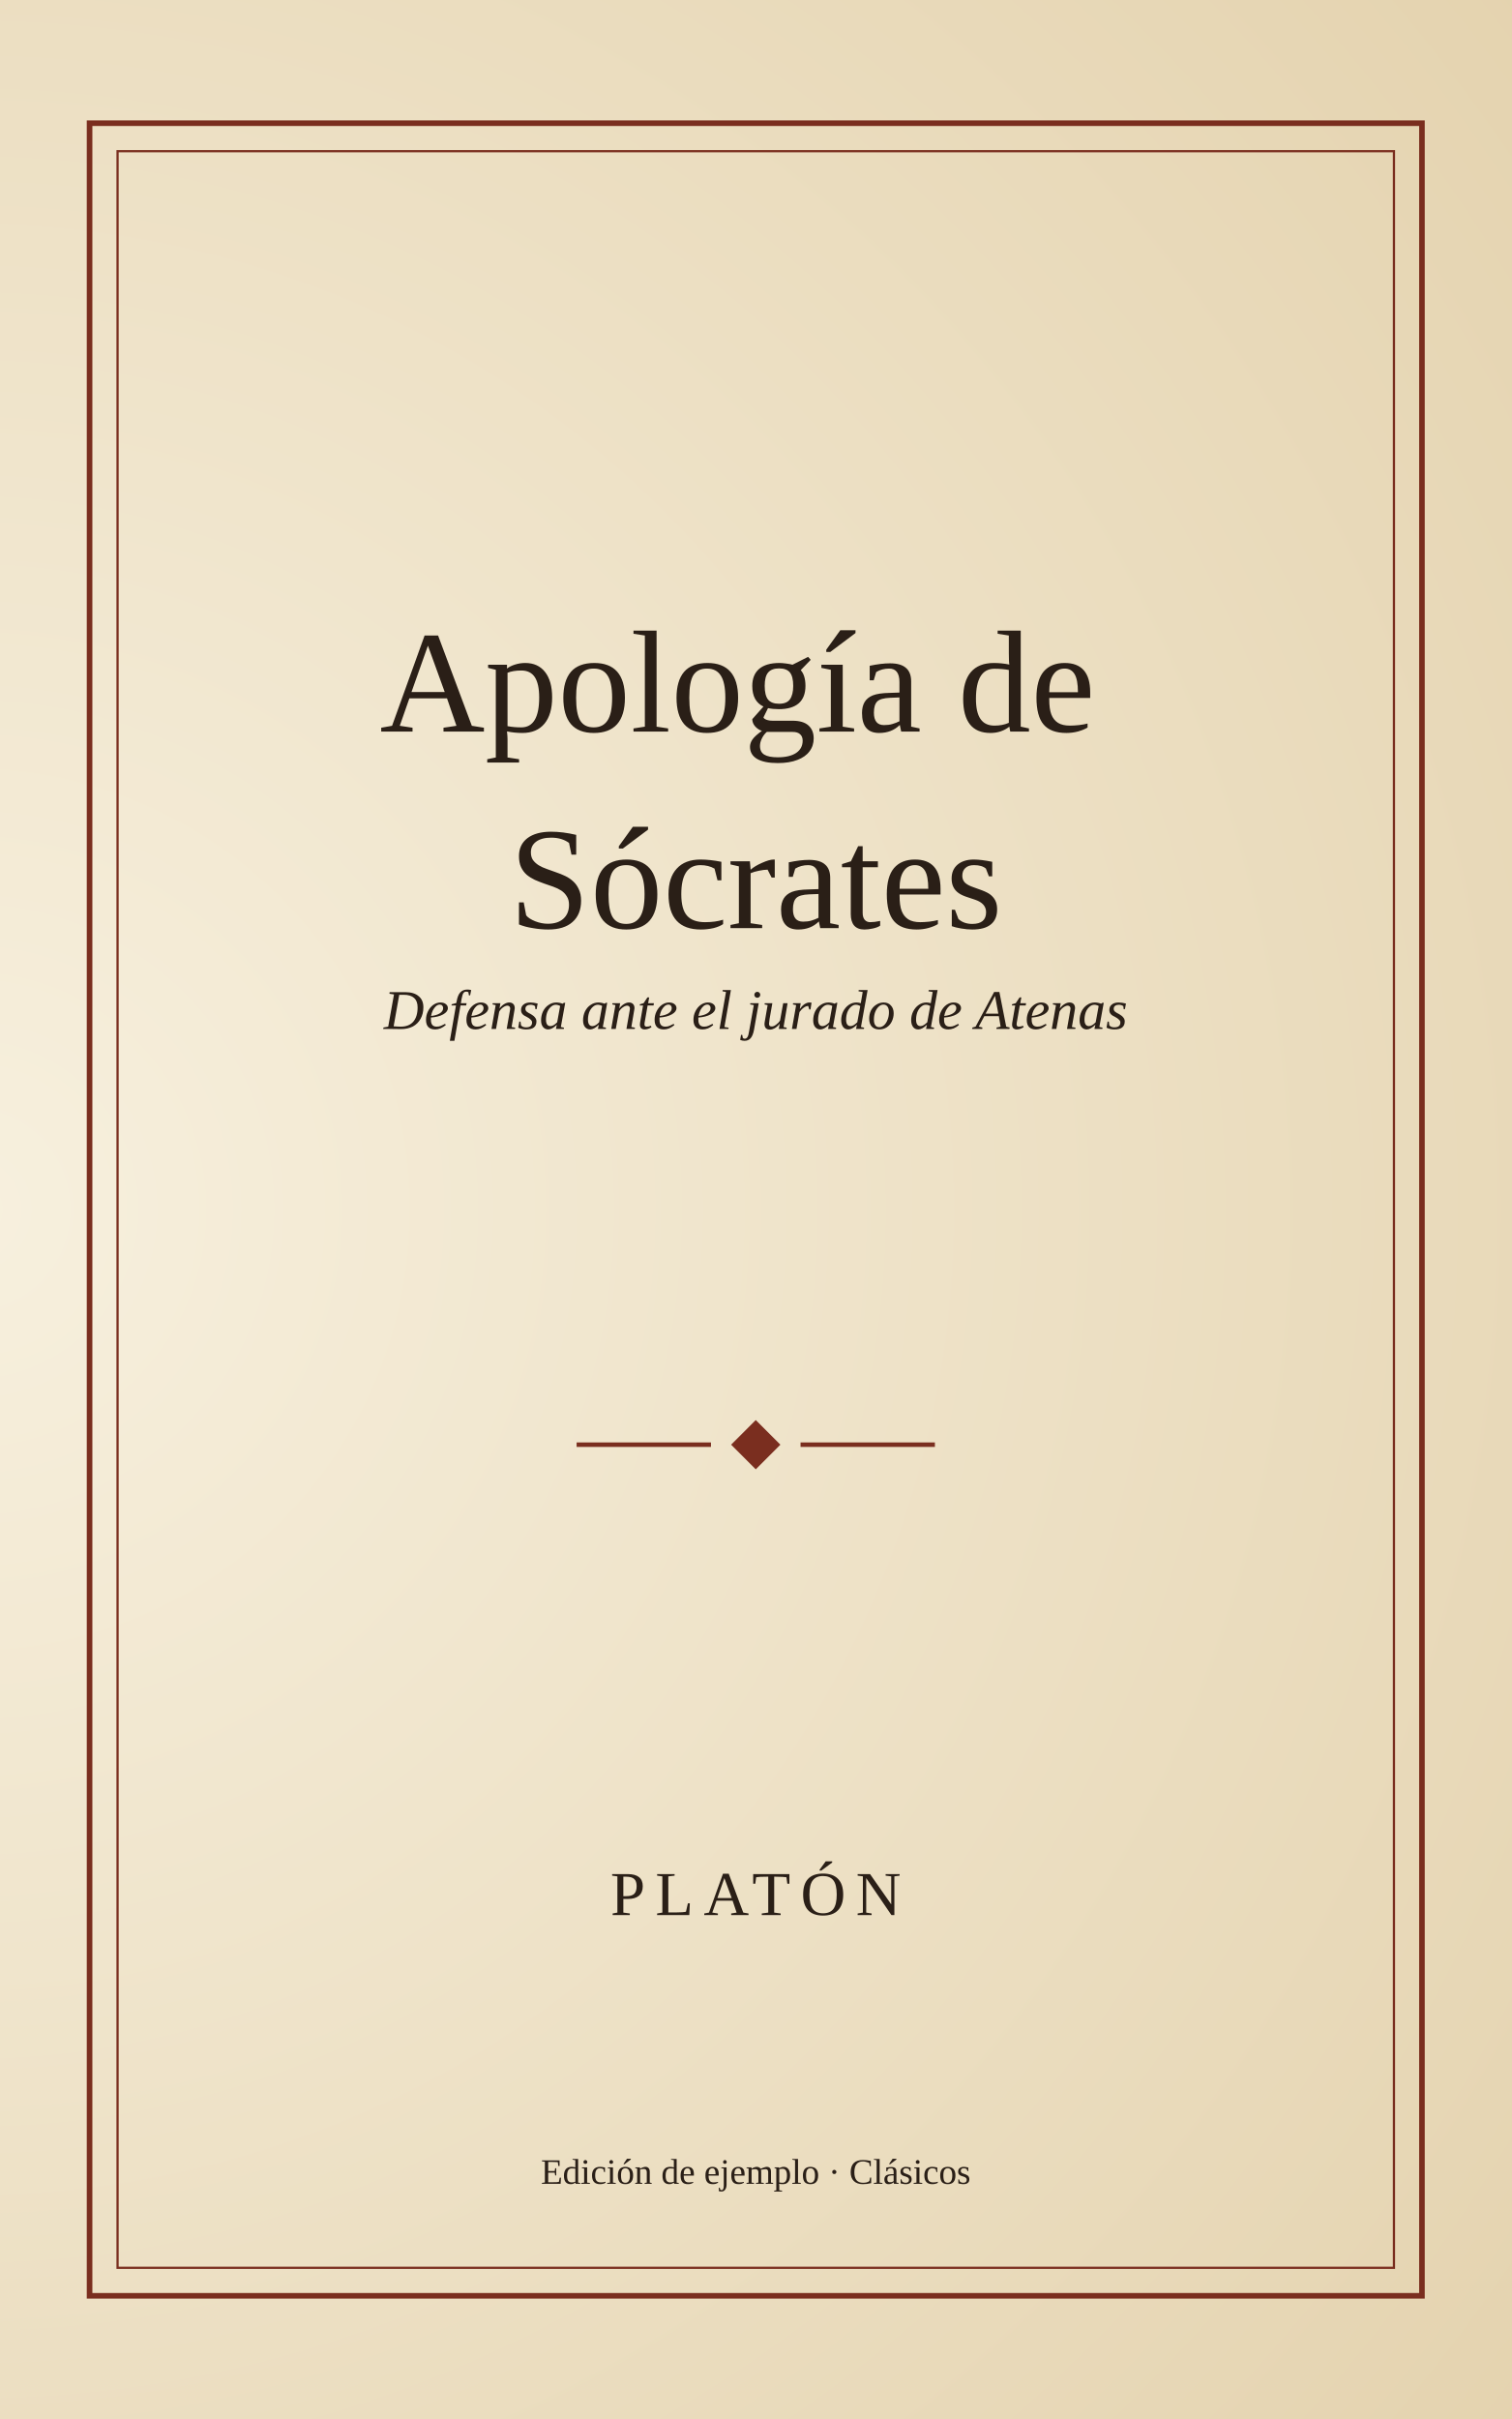
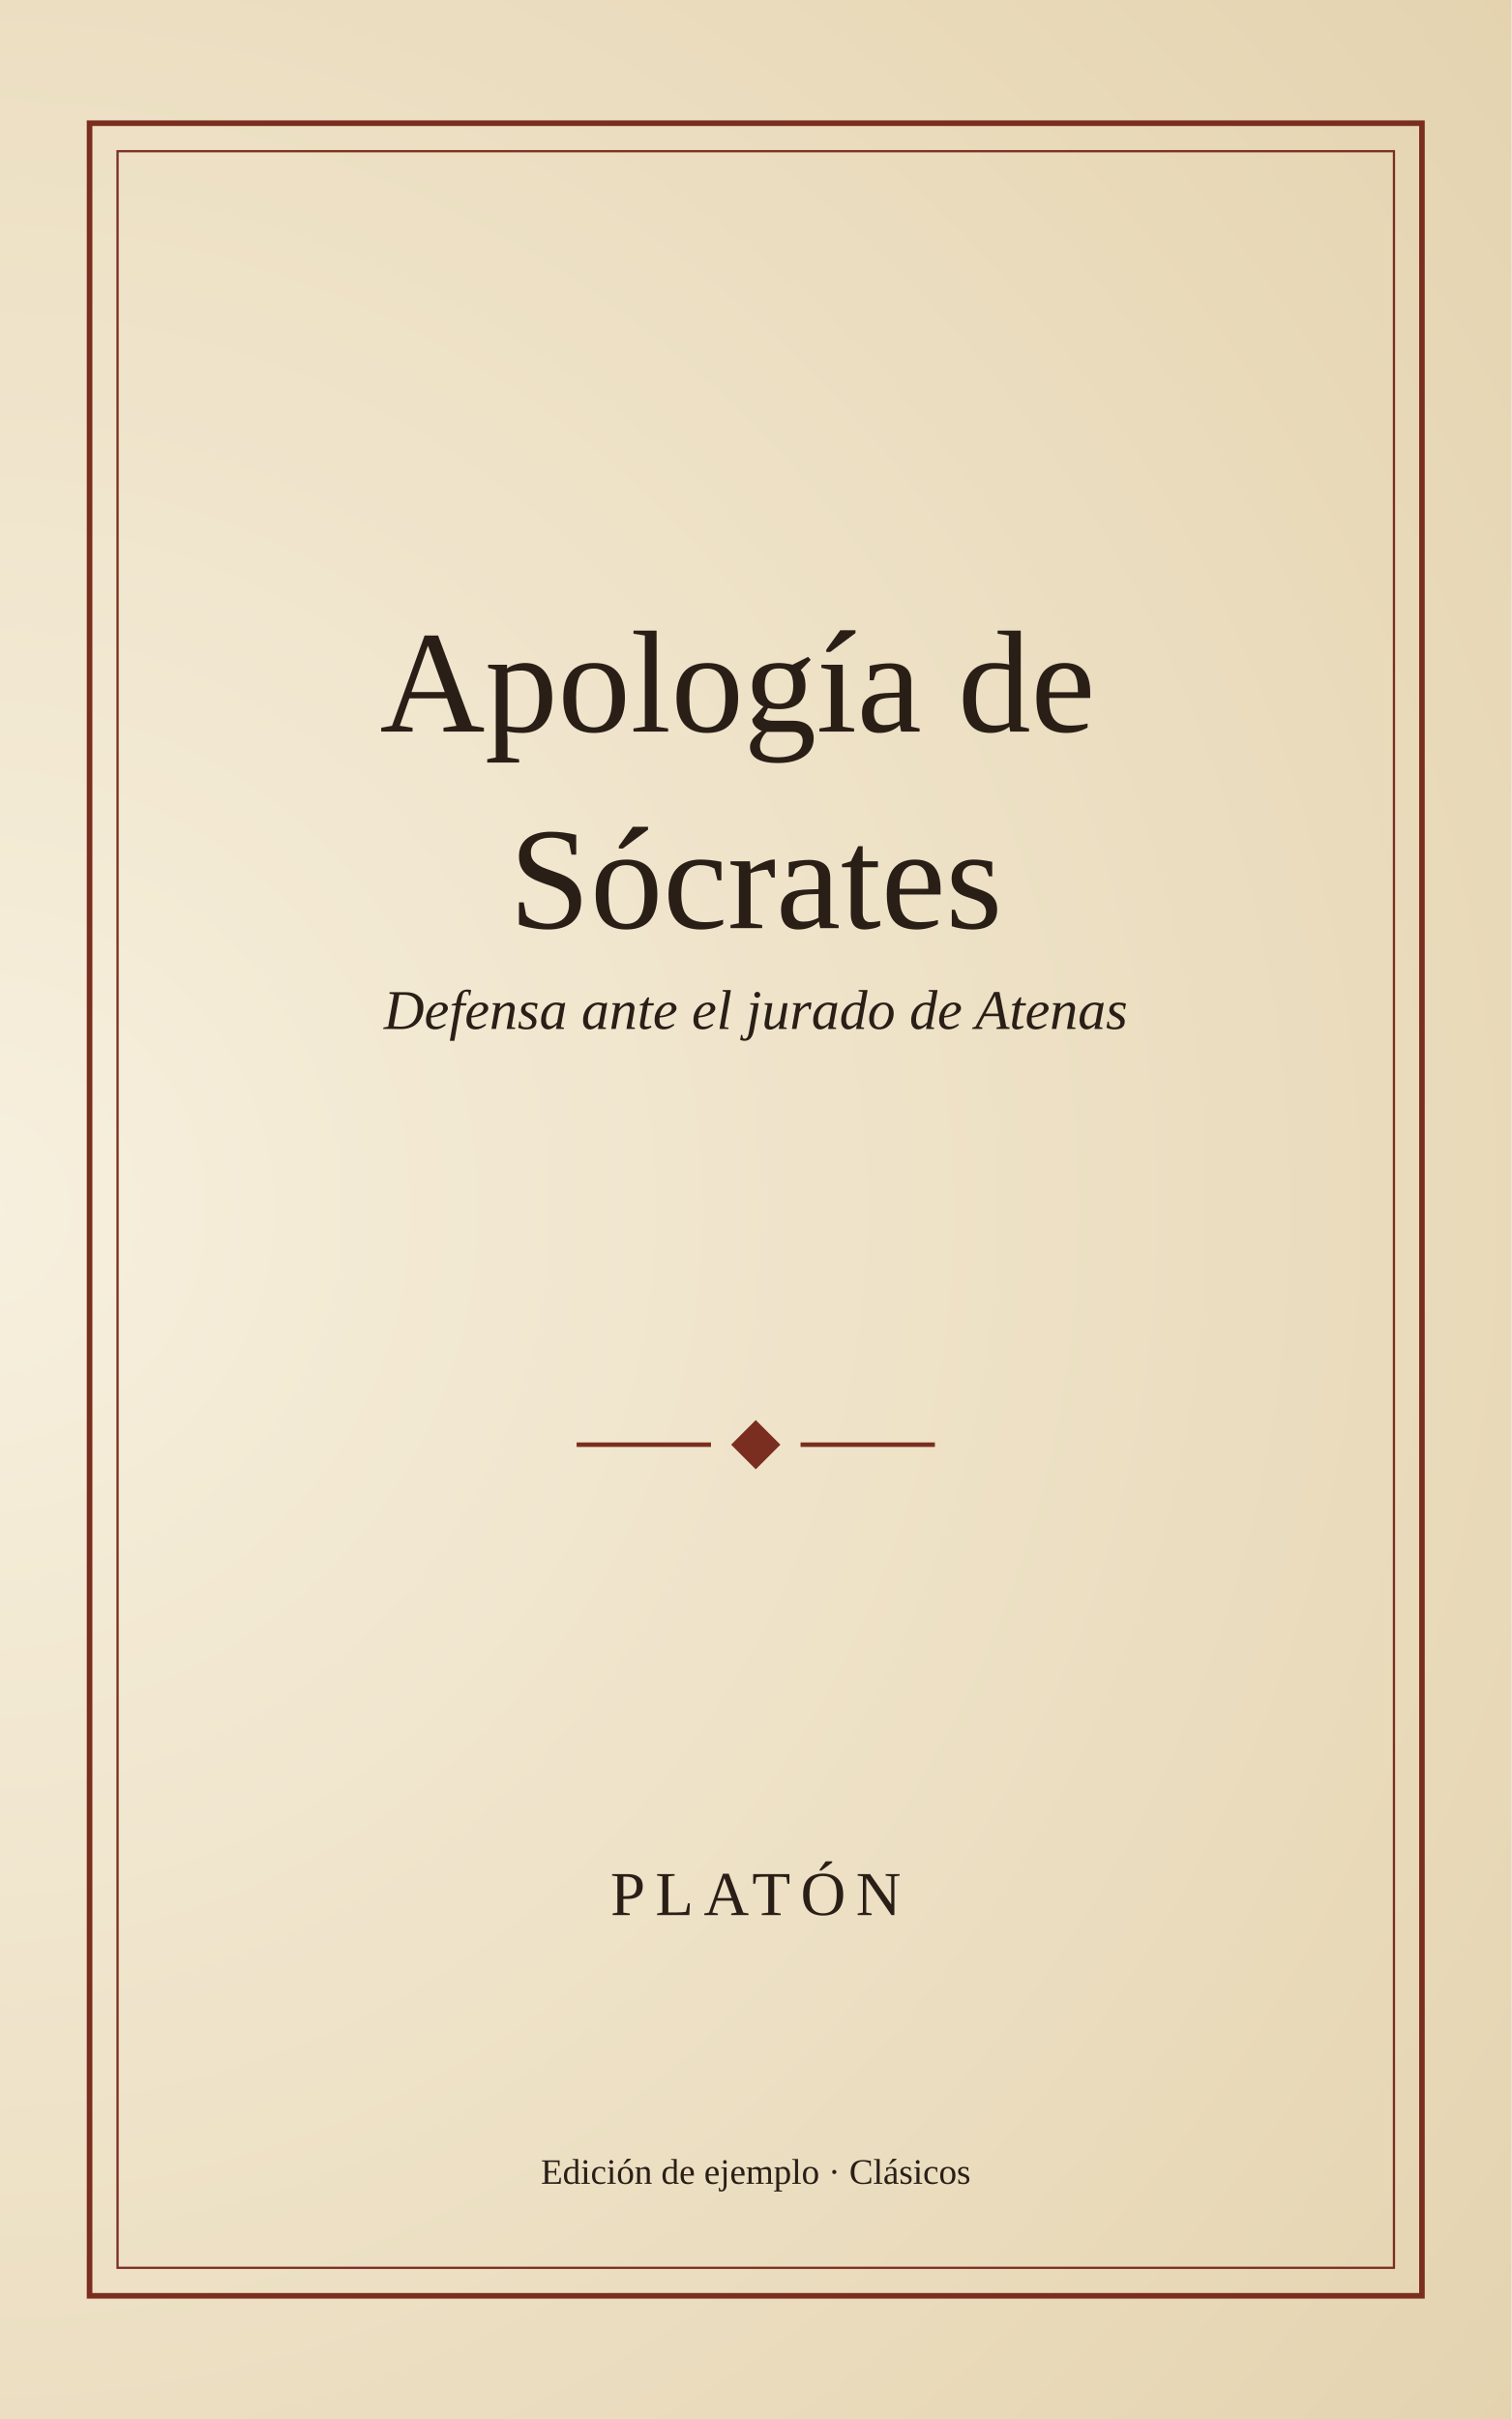
<svg xmlns="http://www.w3.org/2000/svg" width="135mm" height="216mm" viewBox="233.6 0 135 216">
  <defs>
    <radialGradient id="fondo-degradado" gradientUnits="userSpaceOnUse" cx="230.8" cy="108" r="254.819">
      <stop offset="0" stop-color="#f7f0de" />
      <stop offset="1" stop-color="#dcc69a" />
    </radialGradient>
  </defs>
-   <rect x="0" y="0" width="461.6" height="216" fill="url(#fondo-degradado)" />
+   <rect x="233.6" y="0" width="135" height="216" fill="url(#fondo-degradado)" />
  <rect x="241.6" y="11" width="119" height="194" fill="none" stroke="#7a2e1f" stroke-width="0.5" />
  <rect x="244.1" y="13.5" width="114" height="189" fill="none" stroke="#7a2e1f" stroke-width="0.2" />
  <text x="301.1" y="65.325" font-family="Georgia, 'Times New Roman', serif" font-size="13" text-anchor="middle" fill="#2a1f17">
    <tspan x="301.1" dy="0">Apología de</tspan>
    <tspan x="301.1" dy="17.55">Sócrates</tspan>
  </text>
  <text x="301.1" y="91.875" font-family="Georgia, 'Times New Roman', serif" font-size="5" text-anchor="middle" fill="#2a1f17" font-style="italic">
    <tspan x="301.1" dy="0">Defensa ante el jurado de Atenas</tspan>
  </text>
  <line x1="285.1" y1="129" x2="297.1" y2="129" stroke="#7a2e1f" stroke-width="0.4" />
  <line x1="305.1" y1="129" x2="317.1" y2="129" stroke="#7a2e1f" stroke-width="0.4" />
  <polygon points="301.1,126.8 303.3,129 301.1,131.2 298.9,129" fill="#7a2e1f" />
  <text x="301.1" y="171" font-family="Georgia, 'Times New Roman', serif" font-size="5.6" text-anchor="middle" fill="#2a1f17" letter-spacing="0.9">
    <tspan x="301.1" dy="0">PLATÓN</tspan>
  </text>
  <text x="301.1" y="195" font-family="Georgia, 'Times New Roman', serif" font-size="3.2" text-anchor="middle" fill="#2a1f17">
    <tspan x="301.1" dy="0">Edición de ejemplo · Clásicos</tspan>
  </text>
-   <line x1="109" y1="25" x2="121" y2="25" stroke="#7a2e1f" stroke-width="0.8" />
-   <text x="109" y="40.36" font-family="Georgia, 'Times New Roman', serif" font-size="4.2" text-anchor="start" fill="#2a1f17">
-     <tspan x="109" dy="0">En el año 399 a. C., Sócrates comparece ante un</tspan>
-     <tspan x="109" dy="5.67">jurado de ciudadanos atenienses acusado de</tspan>
-     <tspan x="109" dy="5.67">impiedad y de corromper a la juventud.</tspan>
-     <tspan x="109" dy="5.67"> </tspan>
-     <tspan x="109" dy="5.67">Este texto recoge, según lo recuerda Platón, la</tspan>
-     <tspan x="109" dy="5.67">defensa que pronunció ante ellos y su negativa a</tspan>
-     <tspan x="109" dy="5.67">dejar de filosofar aunque con ello salvara la</tspan>
-     <tspan x="109" dy="5.67">vida.</tspan>
-   </text>
-   <text x="109" y="201" font-family="Georgia, 'Times New Roman', serif" font-size="3.2" text-anchor="start" fill="#2a1f17">
-     <tspan x="109" dy="0">Edición de ejemplo · Clásicos</tspan>
-   </text>
-   <rect x="170" y="175" width="42" height="26" fill="#ffffff" />
-   <rect x="228" y="0" width="5.6" height="216" fill="url(#fondo-degradado)" />
-   <text transform="translate(229.624 108) rotate(90)" font-family="Georgia, 'Times New Roman', serif" font-size="3.36" text-anchor="middle" fill="#2a1f17">Apología de Sócrates · Platón</text>
-   <text x="13" y="16.2" font-family="Georgia, 'Times New Roman', serif" font-size="4" text-anchor="start" fill="#2a1f17">
-     <tspan x="13" dy="0">Las preguntas que plantea Sócrates</tspan>
-     <tspan x="13" dy="5.4">siguen sin respuesta definitiva, y</tspan>
-     <tspan x="13" dy="5.4">por eso este diálogo se sigue</tspan>
-     <tspan x="13" dy="5.4">leyendo.</tspan>
-   </text>
-   <text x="378.6" y="16.2" font-family="Georgia, 'Times New Roman', serif" font-size="4" text-anchor="start" fill="#2a1f17">
-     <tspan x="378.6" dy="0">Platón (c. 428–348 a. C.) fue</tspan>
-     <tspan x="378.6" dy="5.4">discípulo de Sócrates y fundó la</tspan>
-     <tspan x="378.6" dy="5.4">Academia en Atenas.</tspan>
-   </text>
</svg>
